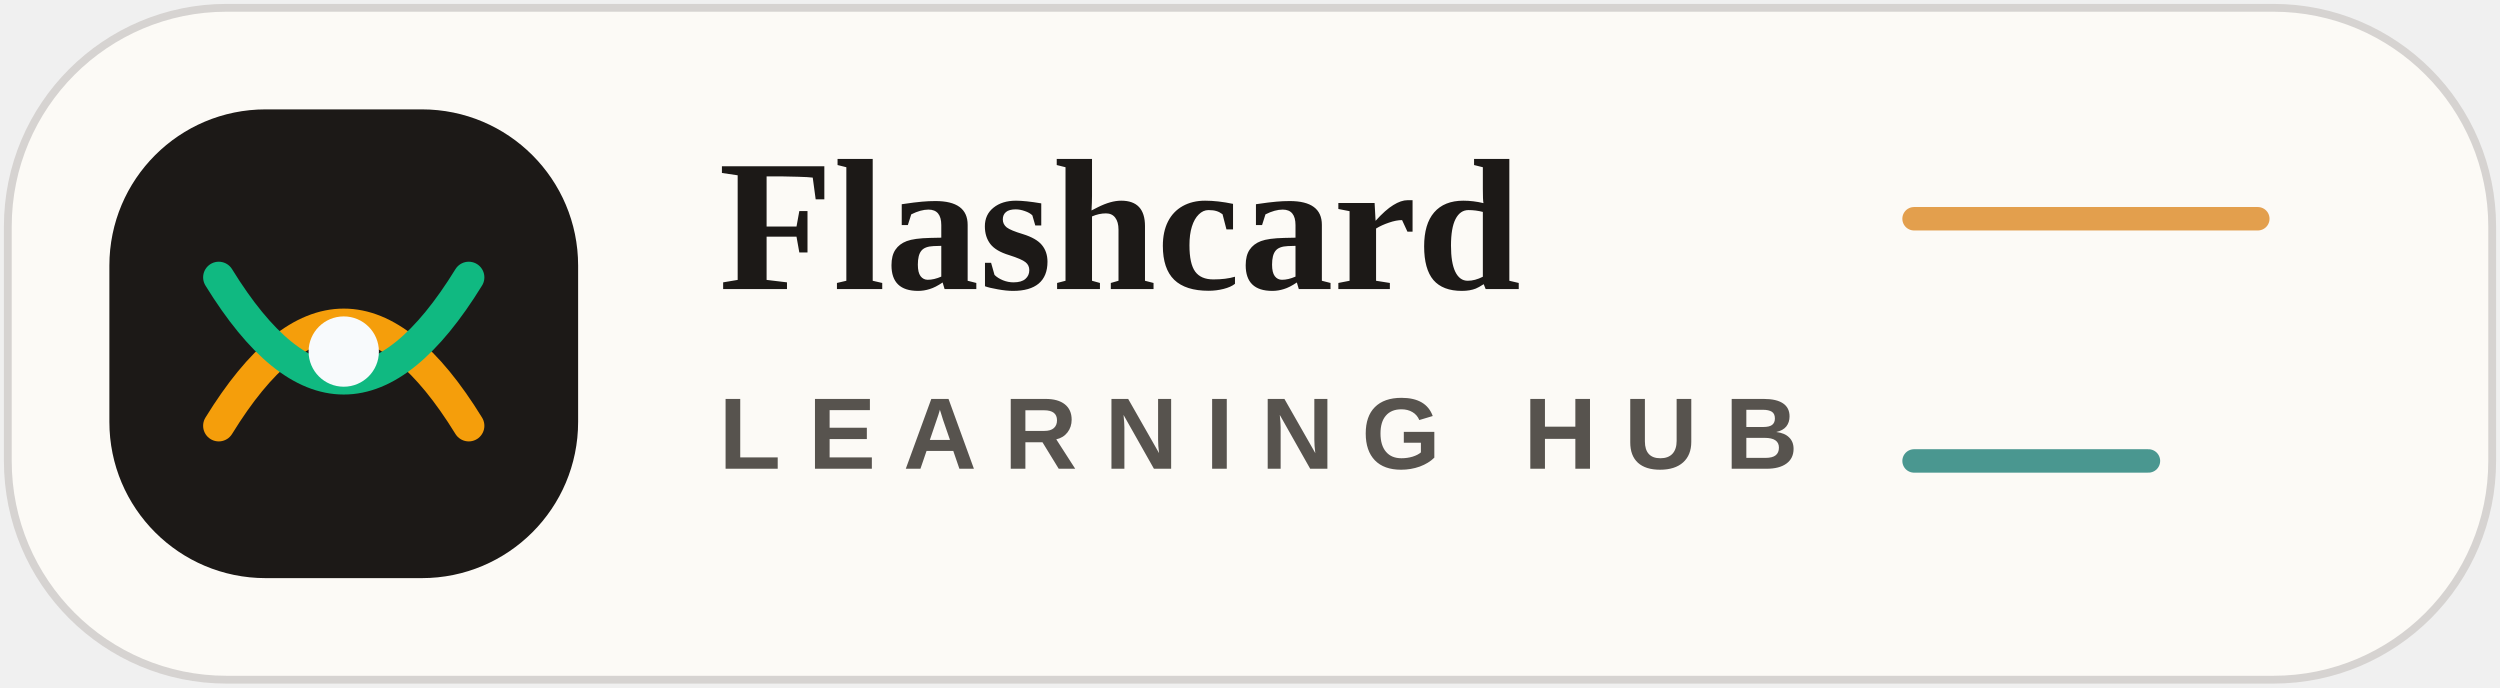
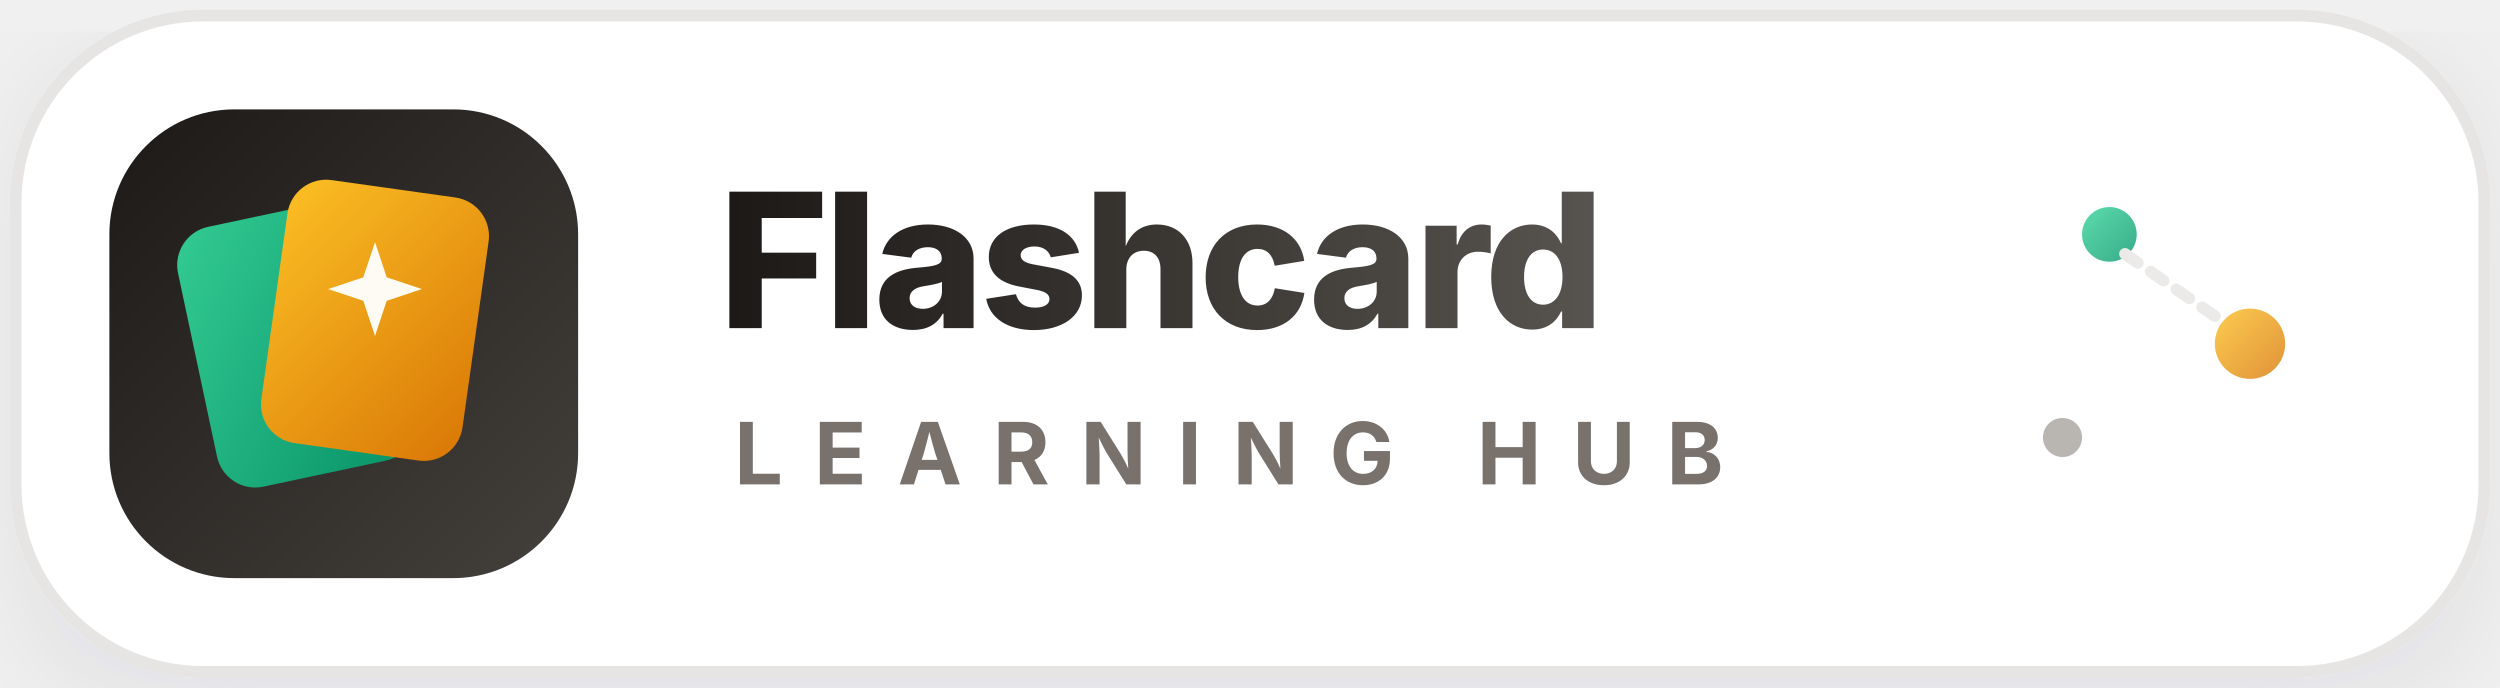
<svg xmlns="http://www.w3.org/2000/svg" width="320" height="88" viewBox="0 0 320 88" fill="none">
-   <rect x="1" y="1" width="318" height="86" rx="28" fill="#FCFAF6" stroke="#D6D3D1" />
-   <rect x="14" y="14" width="60" height="60" rx="20" fill="#1C1917" />
-   <path d="M28 54.5C33.333 45.833 38.667 41.5 44 41.5C49.333 41.5 54.667 45.833 60 54.5" stroke="#F59E0B" stroke-width="4" stroke-linecap="round" />
-   <path d="M28 35.5C33.333 44.167 38.667 48.5 44 48.5C49.333 48.5 54.667 44.167 60 35.5" stroke="#10B981" stroke-width="4" stroke-linecap="round" />
-   <circle cx="44" cy="45" r="4.5" fill="#F8FAFC" />
-   <text x="92" y="37" fill="#1C1917" font-family="Georgia, 'Times New Roman', serif" font-size="24" font-weight="700">Flashcard</text>
-   <text x="92" y="60" fill="#57534E" font-family="Arial, sans-serif" font-size="13" font-weight="700" letter-spacing="3.5">LEARNING HUB</text>
-   <path d="M245 28H289" stroke="#D97706" stroke-width="3" stroke-linecap="round" opacity="0.7" />
-   <path d="M245 59H275" stroke="#0F766E" stroke-width="3" stroke-linecap="round" opacity="0.75" />
+   <defs>
+     <filter id="shadow" x="-5%" y="-5%" width="110%" height="110%">
+       <feDropShadow dx="0" dy="4" stdDeviation="8" flood-color="#1E293B" flood-opacity="0.08" />
+     </filter>
+     <linearGradient id="boxGrad" x1="0%" y1="0%" x2="100%" y2="100%">
+       <stop offset="0%" stop-color="#1C1917" />
+       <stop offset="100%" stop-color="#44403C" />
+     </linearGradient>
+     <linearGradient id="greenGrad" x1="0%" y1="0%" x2="100%" y2="100%">
+       <stop offset="0%" stop-color="#34D399" />
+       <stop offset="100%" stop-color="#059669" />
+     </linearGradient>
+     <linearGradient id="orangeGrad" x1="0%" y1="0%" x2="100%" y2="100%">
+       <stop offset="0%" stop-color="#FBBF24" />
+       <stop offset="100%" stop-color="#D97706" />
+     </linearGradient>
+     <linearGradient id="textGrad" x1="0%" y1="0%" x2="100%" y2="0%">
+       <stop offset="0%" stop-color="#1C1917" />
+       <stop offset="100%" stop-color="#57534E" />
+     </linearGradient>
+   </defs>
+   <rect x="2" y="2" width="316" height="84" rx="24" fill="#FFFFFF" stroke="#E7E5E4" stroke-width="1.5" filter="url(#shadow)" />
+   <rect x="14" y="14" width="60" height="60" rx="16" fill="url(#boxGrad)" />
+   <g>
+     <rect x="25" y="27" width="26" height="34" rx="5" transform="rotate(-12 38 44)" fill="url(#greenGrad)" opacity="0.95" />
+     <rect x="35" y="24" width="26" height="34" rx="5" transform="rotate(8 48 41)" fill="url(#orangeGrad)" />
+     <path d="M48 31L49.5 35.5L54 37L49.5 38.5L48 43L46.5 38.5L42 37L46.5 35.5Z" fill="#FFFFFF" opacity="0.95" />
+   </g>
+   <text x="92" y="42" fill="url(#textGrad)" font-family="system-ui, -apple-system, sans-serif" font-size="24" font-weight="800" letter-spacing="-0.5">Flashcard</text>
+   <text x="94" y="62" fill="#78716C" font-family="system-ui, -apple-system, sans-serif" font-size="11" font-weight="700" letter-spacing="4">LEARNING HUB</text>
+   <g opacity="0.8">
+     <circle cx="270" cy="30" r="3.5" fill="url(#greenGrad)" />
+     <circle cx="288" cy="44" r="4.5" fill="url(#orangeGrad)" />
+     <circle cx="264" cy="56" r="2.5" fill="#A8A29E" />
+     <path d="M272 32.5L285 41.5" stroke="#E7E5E4" stroke-width="1.5" stroke-linecap="round" stroke-dasharray="2 2" />
+   </g>
</svg>
